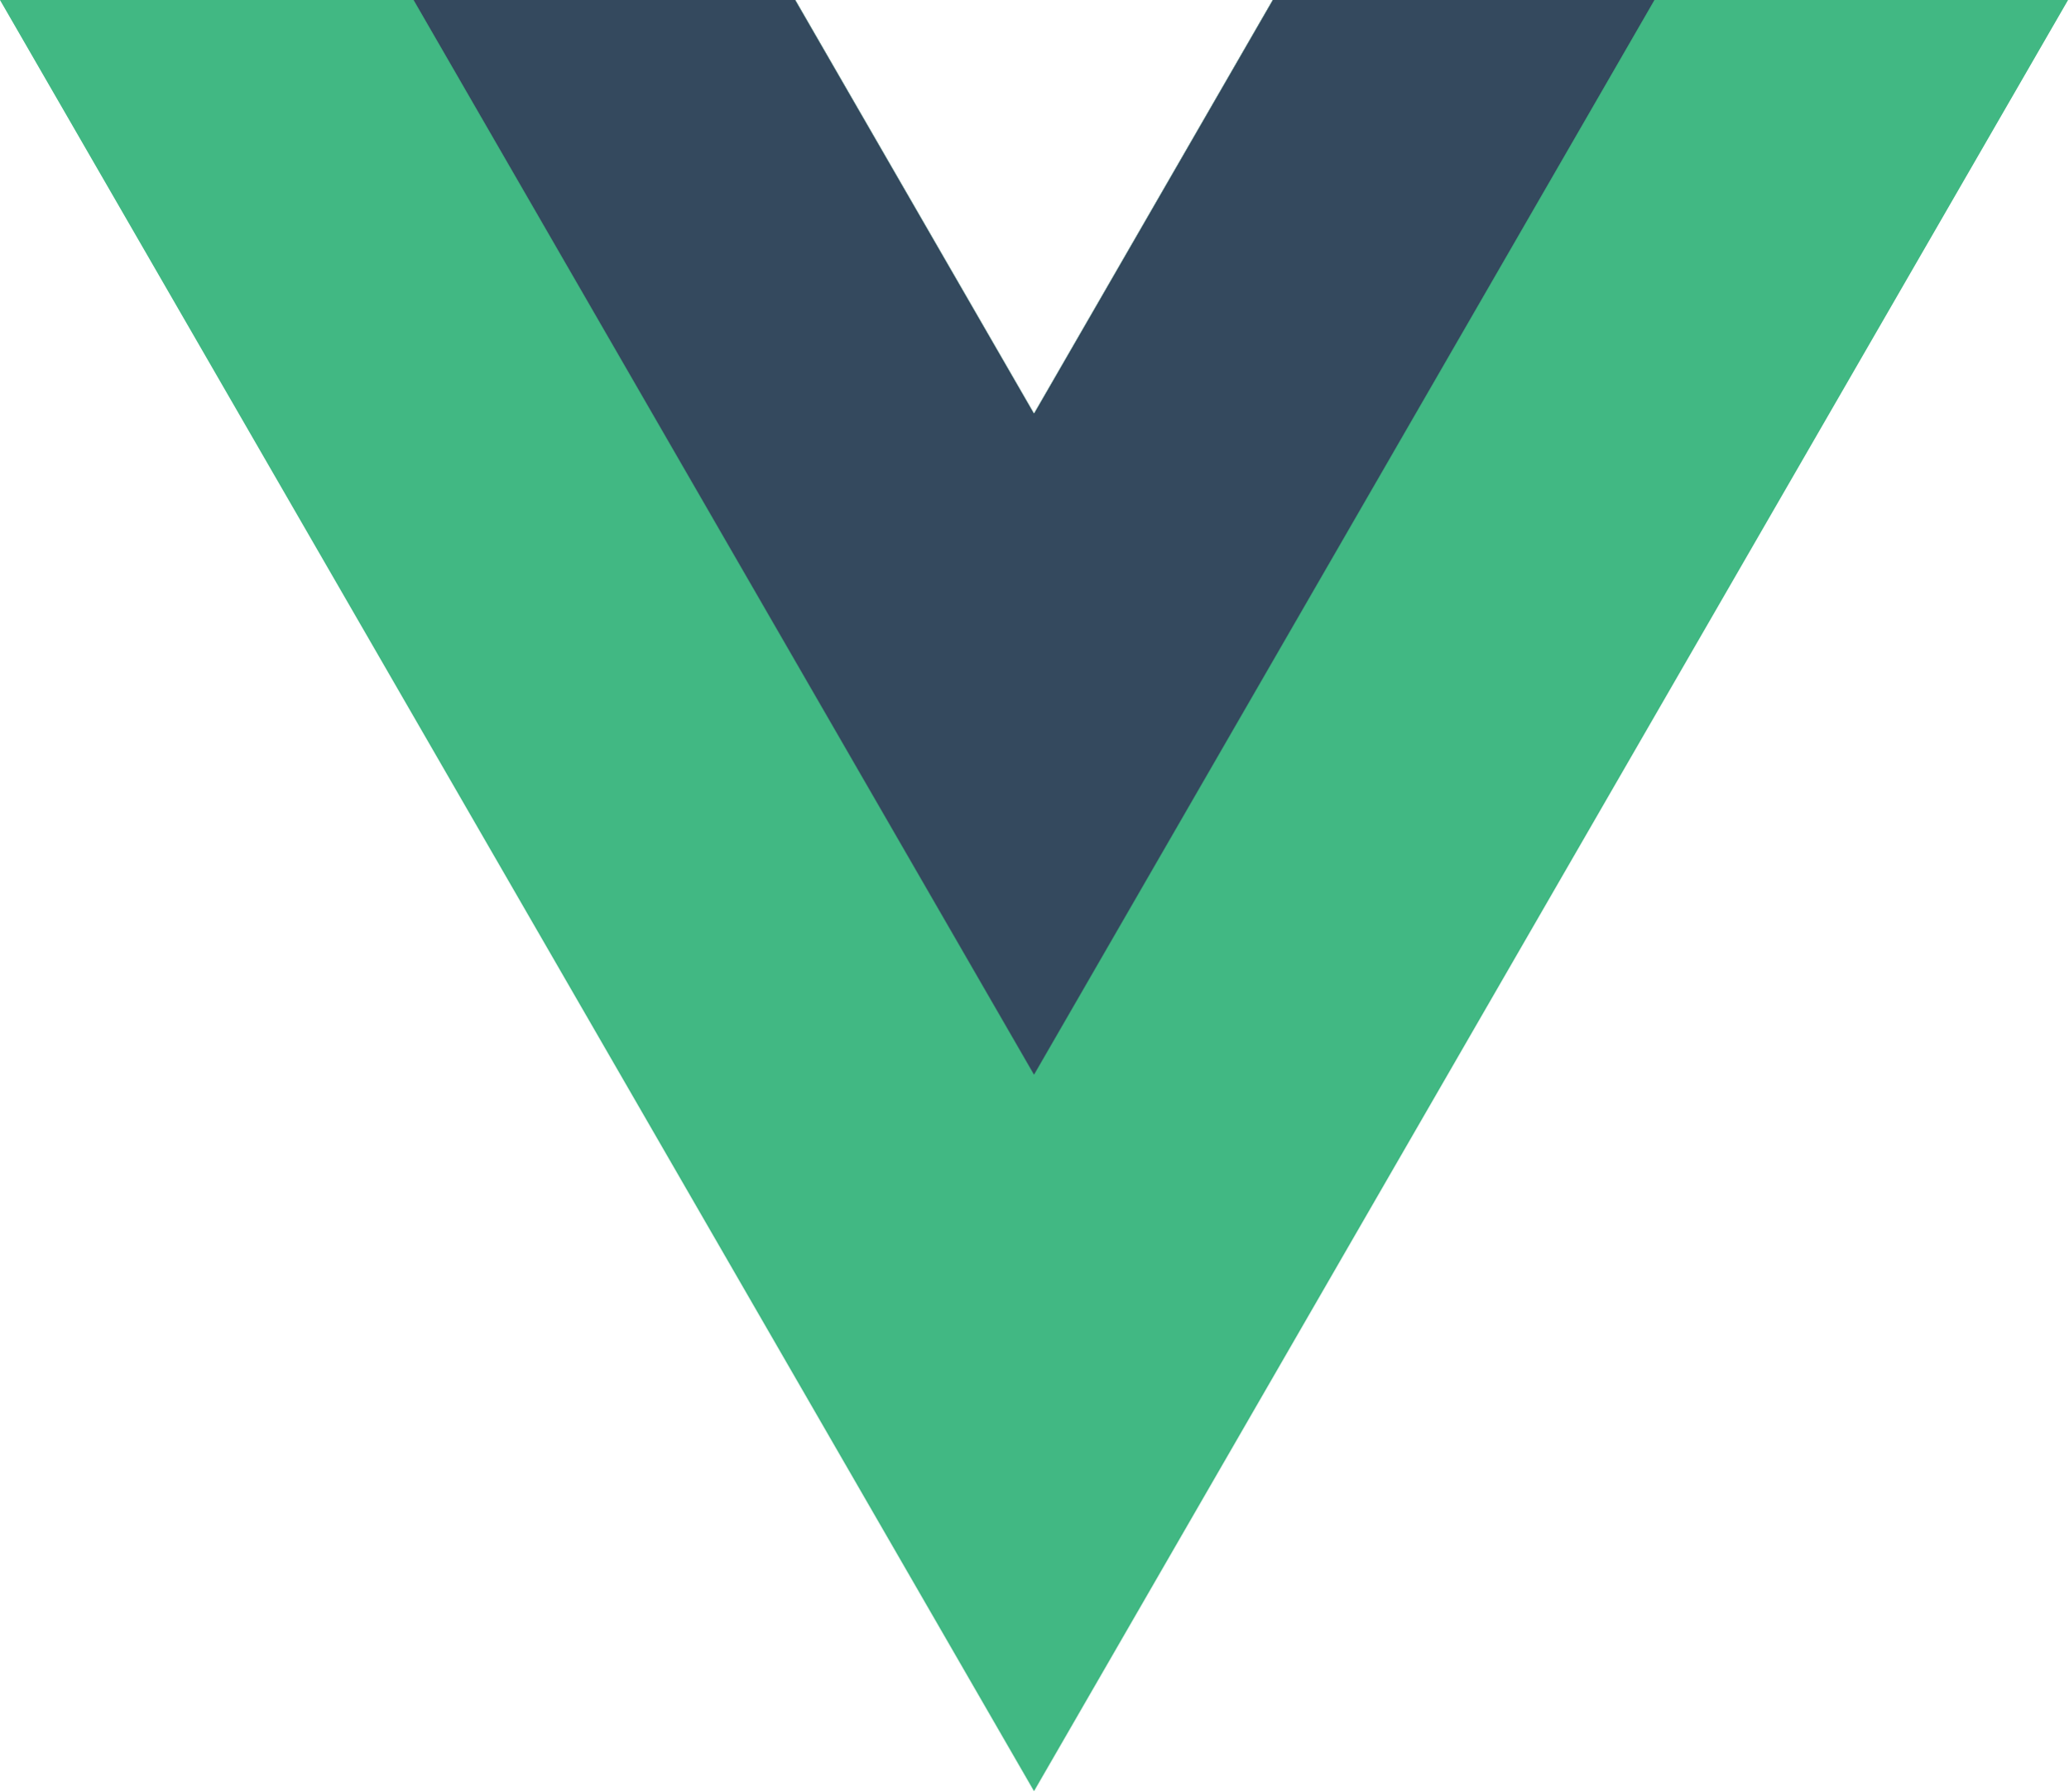
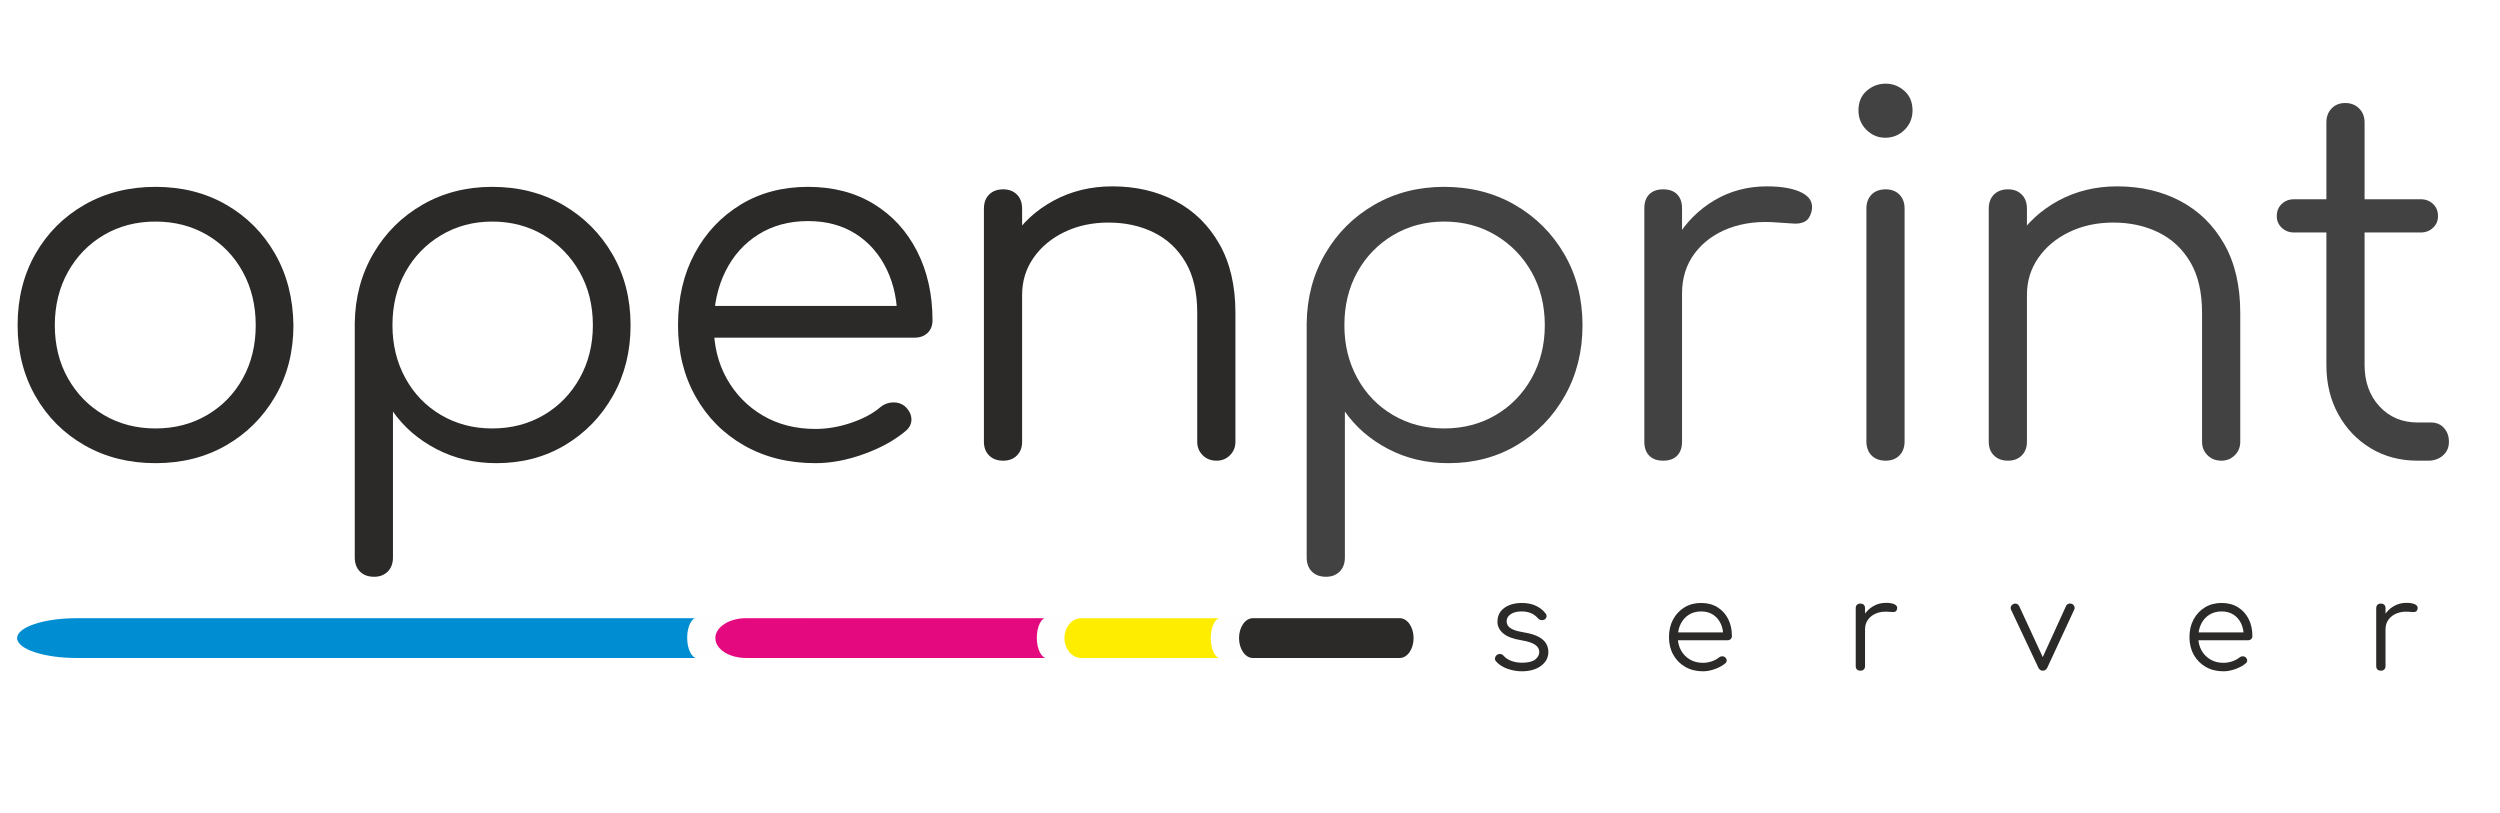
- <svg xmlns="http://www.w3.org/2000/svg" viewBox="0 0 261.76 226.69">
-   <path d="M161.096.001l-30.225 52.351L100.647.001H-.005l130.877 226.688L261.749.001z" fill="#41b883" />
-   <path d="M161.096.001l-30.225 52.351L100.647.001H52.346l78.526 136.01L209.398.001z" fill="#34495e" />
+ <svg xmlns="http://www.w3.org/2000/svg" xml:space="preserve" width="400px" height="130px" version="1.1" style="shape-rendering:geometricPrecision; text-rendering:geometricPrecision; image-rendering:optimizeQuality; fill-rule:evenodd; clip-rule:evenodd" viewBox="0 0 400 130">
+   <defs>
+     <style type="text/css">
+    
+     .fil3 {fill:#FEFEFE}
+     .fil6 {fill:#2B2A29}
+     .fil5 {fill:#FFED00}
+     .fil4 {fill:#E5097F}
+     .fil2 {fill:#008DD2}
+     .fil1 {fill:#434242;fill-rule:nonzero}
+     .fil0 {fill:#2B2A29;fill-rule:nonzero}
+    
+   </style>
+   </defs>
+   <g id="Слой_x0020_1">
+     <path class="fil0" d="M24.883 74.107c-4.234,0 -8.017,-0.953 -11.351,-2.858 -3.334,-1.904 -5.953,-4.524 -7.858,-7.858 -1.905,-3.333 -2.857,-7.117 -2.857,-11.35 0,-4.286 0.952,-8.096 2.857,-11.43 1.905,-3.333 4.524,-5.953 7.858,-7.858 3.334,-1.904 7.117,-2.857 11.351,-2.857 4.233,0 8.003,0.953 11.31,2.857 3.307,1.905 5.913,4.525 7.819,7.858 1.904,3.334 2.883,7.144 2.936,11.43 0,4.233 -0.965,8.017 -2.897,11.35 -1.932,3.334 -4.551,5.954 -7.858,7.858 -3.307,1.905 -7.077,2.858 -11.31,2.858zm0 -5.556c3.069,0 5.82,-0.715 8.254,-2.143 2.434,-1.429 4.339,-3.387 5.715,-5.874 1.376,-2.487 2.064,-5.318 2.064,-8.493 0,-3.175 -0.688,-6.019 -2.064,-8.533 -1.376,-2.513 -3.281,-4.484 -5.715,-5.913 -2.434,-1.429 -5.185,-2.143 -8.254,-2.143 -3.07,0 -5.821,0.714 -8.255,2.143 -2.434,1.429 -4.353,3.4 -5.755,5.913 -1.402,2.514 -2.103,5.358 -2.103,8.533 0,3.175 0.701,6.006 2.103,8.493 1.402,2.487 3.321,4.445 5.755,5.874 2.434,1.428 5.185,2.143 8.255,2.143z" />
+     <path id="1" class="fil0" d="M59.856 92.283c-0.952,0 -1.706,-0.277 -2.262,-0.833 -0.555,-0.556 -0.833,-1.31 -0.833,-2.262l0 -37.464c0.053,-4.128 1.045,-7.845 2.976,-11.152 1.932,-3.308 4.551,-5.914 7.858,-7.819 3.308,-1.904 7.025,-2.857 11.152,-2.857 4.233,0 8.017,0.966 11.351,2.897 3.333,1.931 5.966,4.564 7.897,7.898 1.932,3.333 2.897,7.117 2.897,11.35 0,4.18 -0.939,7.938 -2.817,11.271 -1.879,3.334 -4.432,5.966 -7.66,7.898 -3.228,1.931 -6.879,2.897 -10.953,2.897 -3.546,0 -6.76,-0.754 -9.644,-2.262 -2.884,-1.508 -5.199,-3.506 -6.945,-5.993l0 23.336c0,0.952 -0.278,1.706 -0.834,2.262 -0.555,0.556 -1.283,0.833 -2.183,0.833zm18.891 -23.732c3.069,0 5.821,-0.715 8.255,-2.143 2.434,-1.429 4.352,-3.4 5.755,-5.914 1.402,-2.513 2.103,-5.331 2.103,-8.453 0,-3.175 -0.701,-6.006 -2.103,-8.493 -1.403,-2.487 -3.321,-4.458 -5.755,-5.913 -2.434,-1.455 -5.186,-2.183 -8.255,-2.183 -3.016,0 -5.741,0.728 -8.175,2.183 -2.434,1.455 -4.339,3.426 -5.715,5.913 -1.376,2.487 -2.064,5.318 -2.064,8.493 0,3.122 0.688,5.94 2.064,8.453 1.376,2.514 3.281,4.485 5.715,5.914 2.434,1.428 5.159,2.143 8.175,2.143z" />
+     <path id="2" class="fil0" d="M130.469 74.107c-4.286,0 -8.082,-0.939 -11.39,-2.818 -3.307,-1.878 -5.9,-4.485 -7.778,-7.818 -1.879,-3.334 -2.818,-7.144 -2.818,-11.43 0,-4.339 0.886,-8.162 2.659,-11.469 1.773,-3.308 4.22,-5.914 7.342,-7.819 3.122,-1.904 6.72,-2.857 10.795,-2.857 4.021,0 7.527,0.913 10.517,2.738 2.989,1.826 5.304,4.353 6.945,7.581 1.64,3.227 2.461,6.905 2.461,11.032 0,0.847 -0.265,1.522 -0.794,2.024 -0.53,0.503 -1.218,0.754 -2.064,0.754l-33.734 0 0 -5.079 34.369 0 -3.413 2.46c0.053,-3.069 -0.503,-5.821 -1.667,-8.255 -1.164,-2.434 -2.818,-4.339 -4.961,-5.715 -2.143,-1.375 -4.696,-2.063 -7.659,-2.063 -3.017,0 -5.662,0.714 -7.937,2.143 -2.276,1.428 -4.036,3.4 -5.279,5.913 -1.243,2.513 -1.865,5.384 -1.865,8.612 0,3.228 0.701,6.085 2.103,8.572 1.402,2.487 3.321,4.445 5.755,5.874 2.434,1.429 5.238,2.143 8.413,2.143 1.905,0 3.823,-0.331 5.755,-0.992 1.931,-0.662 3.479,-1.495 4.643,-2.5 0.582,-0.477 1.244,-0.728 1.985,-0.754 0.74,-0.027 1.375,0.172 1.904,0.595 0.688,0.635 1.046,1.323 1.072,2.063 0.026,0.741 -0.278,1.376 -0.913,1.906 -1.746,1.481 -3.968,2.712 -6.667,3.69 -2.699,0.979 -5.292,1.469 -7.779,1.469z" />
+     <path id="3" class="fil0" d="M194.653 73.71c-0.9,0 -1.641,-0.291 -2.223,-0.873 -0.582,-0.582 -0.873,-1.297 -0.873,-2.143l0 -20.637c0,-3.281 -0.621,-5.98 -1.865,-8.096 -1.243,-2.117 -2.937,-3.705 -5.08,-4.763 -2.143,-1.058 -4.564,-1.587 -7.262,-1.587 -2.593,0 -4.935,0.502 -7.025,1.508 -2.09,1.005 -3.744,2.381 -4.961,4.127 -1.217,1.747 -1.826,3.731 -1.826,5.953l-4.365 0c0.106,-3.333 1.005,-6.31 2.699,-8.929 1.693,-2.62 3.942,-4.683 6.747,-6.191 2.804,-1.508 5.926,-2.262 9.366,-2.262 3.756,0 7.117,0.78 10.08,2.341 2.963,1.561 5.305,3.85 7.025,6.866 1.719,3.016 2.579,6.694 2.579,11.033l0 20.637c0,0.846 -0.291,1.561 -0.873,2.143 -0.582,0.582 -1.296,0.873 -2.143,0.873zm-34.131 0c-0.952,0 -1.706,-0.278 -2.262,-0.833 -0.555,-0.556 -0.833,-1.284 -0.833,-2.183l0 -37.306c0,-0.952 0.278,-1.706 0.833,-2.262 0.556,-0.555 1.31,-0.833 2.262,-0.833 0.9,0 1.627,0.278 2.183,0.833 0.556,0.556 0.833,1.31 0.833,2.262l0 37.306c0,0.899 -0.277,1.627 -0.833,2.183 -0.556,0.555 -1.283,0.833 -2.183,0.833z" />
+     <path id="4" class="fil1" d="M212.165 92.283c-0.953,0 -1.707,-0.277 -2.262,-0.833 -0.556,-0.556 -0.834,-1.31 -0.834,-2.262l0 -37.464c0.053,-4.128 1.045,-7.845 2.977,-11.152 1.931,-3.308 4.55,-5.914 7.858,-7.819 3.307,-1.904 7.024,-2.857 11.152,-2.857 4.233,0 8.016,0.966 11.35,2.897 3.334,1.931 5.966,4.564 7.898,7.898 1.931,3.333 2.897,7.117 2.897,11.35 0,4.18 -0.94,7.938 -2.818,11.271 -1.878,3.334 -4.432,5.966 -7.66,7.898 -3.227,1.931 -6.879,2.897 -10.953,2.897 -3.545,0 -6.76,-0.754 -9.644,-2.262 -2.884,-1.508 -5.199,-3.506 -6.945,-5.993l0 23.336c0,0.952 -0.278,1.706 -0.834,2.262 -0.555,0.556 -1.283,0.833 -2.182,0.833zm18.891 -23.732c3.069,0 5.821,-0.715 8.255,-2.143 2.434,-1.429 4.352,-3.4 5.754,-5.914 1.402,-2.513 2.104,-5.331 2.104,-8.453 0,-3.175 -0.702,-6.006 -2.104,-8.493 -1.402,-2.487 -3.32,-4.458 -5.754,-5.913 -2.434,-1.455 -5.186,-2.183 -8.255,-2.183 -3.016,0 -5.742,0.728 -8.176,2.183 -2.434,1.455 -4.339,3.426 -5.714,5.913 -1.377,2.487 -2.065,5.318 -2.065,8.493 0,3.122 0.688,5.94 2.065,8.453 1.375,2.514 3.28,4.485 5.714,5.914 2.434,1.428 5.16,2.143 8.176,2.143z" />
+     <path id="5" class="fil1" d="M265.633 46.961c0.159,-3.281 1.019,-6.217 2.58,-8.81 1.561,-2.593 3.598,-4.63 6.112,-6.112 2.513,-1.481 5.304,-2.222 8.373,-2.222 2.434,0 4.313,0.344 5.636,1.032 1.323,0.687 1.825,1.693 1.508,3.016 -0.212,0.793 -0.569,1.322 -1.072,1.587 -0.502,0.265 -1.111,0.37 -1.825,0.317 -0.715,-0.052 -1.522,-0.105 -2.421,-0.158 -2.963,-0.265 -5.596,0.039 -7.898,0.913 -2.301,0.873 -4.127,2.209 -5.476,4.008 -1.35,1.799 -2.025,3.942 -2.025,6.429l-3.492 0zm0.476 26.749c-0.952,0 -1.693,-0.265 -2.222,-0.794 -0.529,-0.529 -0.794,-1.27 -0.794,-2.222l0 -37.385c0,-0.952 0.265,-1.693 0.794,-2.222 0.529,-0.529 1.27,-0.794 2.222,-0.794 0.953,0 1.694,0.265 2.223,0.794 0.529,0.529 0.793,1.27 0.793,2.222l0 37.385c0,0.952 -0.264,1.693 -0.793,2.222 -0.529,0.529 -1.27,0.794 -2.223,0.794z" />
+     <path id="6" class="fil1" d="M301.719 73.71c-0.953,0 -1.707,-0.278 -2.262,-0.833 -0.556,-0.556 -0.834,-1.31 -0.834,-2.262l0 -37.227c0,-0.952 0.278,-1.706 0.834,-2.262 0.555,-0.555 1.309,-0.833 2.262,-0.833 0.899,0 1.627,0.278 2.182,0.833 0.556,0.556 0.834,1.31 0.834,2.262l0 37.227c0,0.952 -0.278,1.706 -0.834,2.262 -0.555,0.555 -1.283,0.833 -2.182,0.833zm-0.08 -51.672c-1.164,0 -2.169,-0.423 -3.016,-1.27 -0.846,-0.846 -1.27,-1.879 -1.27,-3.096 0,-1.322 0.437,-2.368 1.31,-3.135 0.873,-0.767 1.891,-1.151 3.056,-1.151 1.111,0 2.103,0.384 2.976,1.151 0.873,0.767 1.31,1.813 1.31,3.135 0,1.217 -0.423,2.25 -1.27,3.096 -0.847,0.847 -1.879,1.27 -3.096,1.27z" />
+     <path id="7" class="fil1" d="M355.425 73.71c-0.9,0 -1.641,-0.291 -2.223,-0.873 -0.582,-0.582 -0.873,-1.297 -0.873,-2.143l0 -20.637c0,-3.281 -0.622,-5.98 -1.865,-8.096 -1.244,-2.117 -2.937,-3.705 -5.08,-4.763 -2.143,-1.058 -4.564,-1.587 -7.263,-1.587 -2.593,0 -4.934,0.502 -7.024,1.508 -2.09,1.005 -3.744,2.381 -4.961,4.127 -1.217,1.747 -1.826,3.731 -1.826,5.953l-4.365 0c0.106,-3.333 1.005,-6.31 2.699,-8.929 1.693,-2.62 3.942,-4.683 6.746,-6.191 2.805,-1.508 5.927,-2.262 9.366,-2.262 3.757,0 7.118,0.78 10.081,2.341 2.963,1.561 5.304,3.85 7.024,6.866 1.72,3.016 2.58,6.694 2.58,11.033l0 20.637c0,0.846 -0.291,1.561 -0.873,2.143 -0.582,0.582 -1.296,0.873 -2.143,0.873zm-34.131 0c-0.952,0 -1.706,-0.278 -2.262,-0.833 -0.555,-0.556 -0.833,-1.284 -0.833,-2.183l0 -37.306c0,-0.952 0.278,-1.706 0.833,-2.262 0.556,-0.555 1.31,-0.833 2.262,-0.833 0.9,0 1.627,0.278 2.183,0.833 0.556,0.556 0.833,1.31 0.833,2.262l0 37.306c0,0.899 -0.277,1.627 -0.833,2.183 -0.556,0.555 -1.283,0.833 -2.183,0.833z" />
+     <path id="8" class="fil1" d="M386.827 73.71c-2.805,0 -5.305,-0.661 -7.501,-1.984 -2.196,-1.323 -3.929,-3.136 -5.199,-5.438 -1.27,-2.301 -1.905,-4.934 -1.905,-7.897l0 -38.813c0,-0.9 0.278,-1.641 0.834,-2.223 0.555,-0.582 1.283,-0.873 2.182,-0.873 0.9,0 1.641,0.291 2.223,0.873 0.582,0.582 0.873,1.323 0.873,2.223l0 38.813c0,2.699 0.794,4.908 2.381,6.628 1.588,1.719 3.625,2.579 6.112,2.579l2.143 0c0.847,0 1.535,0.291 2.064,0.873 0.529,0.583 0.794,1.323 0.794,2.223 0,0.899 -0.318,1.627 -0.953,2.183 -0.635,0.555 -1.429,0.833 -2.381,0.833l-1.667 0zm-19.764 -36.512c-0.794,0 -1.455,-0.251 -1.984,-0.754 -0.53,-0.503 -0.794,-1.124 -0.794,-1.865 0,-0.794 0.264,-1.442 0.794,-1.945 0.529,-0.502 1.19,-0.754 1.984,-0.754l20.24 0c0.794,0 1.456,0.252 1.985,0.754 0.529,0.503 0.793,1.151 0.793,1.945 0,0.741 -0.264,1.362 -0.793,1.865 -0.529,0.503 -1.191,0.754 -1.985,0.754l-20.24 0z" />
+     <path class="fil0" d="M243.518 107.408c-0.773,0 -1.538,-0.131 -2.298,-0.392 -0.759,-0.262 -1.374,-0.655 -1.845,-1.179 -0.144,-0.156 -0.203,-0.333 -0.177,-0.529 0.027,-0.197 0.125,-0.367 0.295,-0.511 0.183,-0.131 0.373,-0.183 0.569,-0.157 0.196,0.026 0.36,0.111 0.491,0.255 0.314,0.367 0.73,0.648 1.247,0.845 0.517,0.196 1.089,0.294 1.718,0.294 0.968,0 1.668,-0.167 2.1,-0.501 0.432,-0.333 0.654,-0.736 0.668,-1.207 0,-0.471 -0.223,-0.861 -0.668,-1.168 -0.445,-0.307 -1.178,-0.546 -2.199,-0.717 -1.321,-0.209 -2.29,-0.575 -2.905,-1.099 -0.615,-0.523 -0.923,-1.145 -0.923,-1.865 0,-0.668 0.177,-1.224 0.53,-1.669 0.354,-0.445 0.825,-0.778 1.414,-1.001 0.589,-0.223 1.236,-0.334 1.943,-0.334 0.877,0 1.633,0.151 2.268,0.452 0.635,0.301 1.148,0.707 1.541,1.217 0.131,0.17 0.183,0.347 0.157,0.53 -0.026,0.183 -0.131,0.334 -0.314,0.452 -0.158,0.091 -0.338,0.12 -0.54,0.088 -0.203,-0.033 -0.377,-0.128 -0.521,-0.285 -0.327,-0.379 -0.706,-0.657 -1.138,-0.834 -0.432,-0.177 -0.929,-0.265 -1.492,-0.265 -0.72,0 -1.296,0.147 -1.728,0.442 -0.432,0.294 -0.648,0.664 -0.648,1.109 0,0.301 0.082,0.562 0.246,0.785 0.163,0.223 0.445,0.419 0.844,0.589 0.399,0.17 0.959,0.314 1.679,0.432 0.981,0.157 1.757,0.389 2.326,0.697 0.569,0.307 0.975,0.667 1.217,1.08 0.242,0.412 0.363,0.86 0.363,1.344 0,0.615 -0.18,1.155 -0.54,1.62 -0.359,0.464 -0.857,0.828 -1.492,1.09 -0.634,0.261 -1.364,0.392 -2.188,0.392z" />
+     <path id="1" class="fil0" d="M272.474 107.408c-1.06,0 -1.999,-0.232 -2.817,-0.697 -0.818,-0.465 -1.459,-1.109 -1.924,-1.934 -0.465,-0.824 -0.697,-1.766 -0.697,-2.826 0,-1.074 0.219,-2.019 0.658,-2.837 0.438,-0.818 1.044,-1.463 1.816,-1.934 0.772,-0.471 1.662,-0.707 2.67,-0.707 0.994,0 1.861,0.226 2.601,0.678 0.739,0.451 1.312,1.076 1.718,1.874 0.405,0.799 0.608,1.708 0.608,2.729 0,0.209 -0.065,0.377 -0.196,0.501 -0.131,0.124 -0.301,0.186 -0.51,0.186l-8.344 0 0 -1.256 8.5 0 -0.844 0.608c0.013,-0.759 -0.124,-1.439 -0.412,-2.041 -0.288,-0.602 -0.697,-1.073 -1.227,-1.413 -0.53,-0.341 -1.162,-0.511 -1.894,-0.511 -0.746,0 -1.401,0.176 -1.963,0.53 -0.563,0.353 -0.998,0.841 -1.306,1.462 -0.308,0.622 -0.461,1.332 -0.461,2.131 0,0.798 0.173,1.505 0.52,2.12 0.347,0.615 0.821,1.099 1.423,1.452 0.602,0.354 1.296,0.531 2.081,0.531 0.471,0 0.946,-0.082 1.423,-0.246 0.478,-0.163 0.861,-0.37 1.149,-0.618 0.144,-0.118 0.308,-0.18 0.491,-0.187 0.183,-0.006 0.34,0.043 0.471,0.147 0.17,0.158 0.258,0.328 0.265,0.511 0.006,0.183 -0.069,0.34 -0.226,0.471 -0.432,0.367 -0.981,0.671 -1.649,0.913 -0.667,0.242 -1.309,0.363 -1.924,0.363z" />
+     <path id="2" class="fil0" d="M297.544 100.694c0.039,-0.811 0.252,-1.538 0.638,-2.179 0.386,-0.641 0.89,-1.145 1.511,-1.512 0.622,-0.366 1.312,-0.549 2.071,-0.549 0.602,0 1.067,0.085 1.394,0.255 0.327,0.17 0.452,0.419 0.373,0.746 -0.052,0.196 -0.14,0.327 -0.265,0.393 -0.124,0.065 -0.275,0.091 -0.451,0.078 -0.177,-0.013 -0.376,-0.026 -0.599,-0.039 -0.733,-0.066 -1.384,0.01 -1.953,0.226 -0.57,0.216 -1.021,0.546 -1.355,0.991 -0.334,0.445 -0.501,0.975 -0.501,1.59l-0.863 0zm0.118 6.616c-0.236,0 -0.42,-0.065 -0.55,-0.196 -0.131,-0.131 -0.196,-0.314 -0.196,-0.55l0 -9.246c0,-0.236 0.065,-0.419 0.196,-0.55 0.13,-0.131 0.314,-0.196 0.55,-0.196 0.235,0 0.418,0.065 0.549,0.196 0.131,0.131 0.196,0.314 0.196,0.55l0 9.246c0,0.236 -0.065,0.419 -0.196,0.55 -0.131,0.131 -0.314,0.196 -0.549,0.196z" />
+     <path id="3" class="fil0" d="M326.834 107.31c-0.314,0 -0.55,-0.17 -0.707,-0.51l-4.358 -9.247c-0.079,-0.17 -0.085,-0.34 -0.02,-0.51 0.066,-0.171 0.196,-0.301 0.393,-0.393 0.183,-0.092 0.36,-0.105 0.53,-0.039 0.17,0.065 0.301,0.183 0.393,0.353l4.181 9.05 -0.805 0 4.123 -9.05c0.079,-0.183 0.213,-0.304 0.402,-0.363 0.19,-0.059 0.377,-0.049 0.56,0.03 0.183,0.091 0.307,0.225 0.373,0.402 0.065,0.177 0.059,0.343 -0.02,0.5l-4.299 9.267c-0.157,0.34 -0.406,0.51 -0.746,0.51z" />
+     <path id="4" class="fil0" d="M355.751 107.408c-1.06,0 -1.999,-0.232 -2.817,-0.697 -0.818,-0.465 -1.459,-1.109 -1.924,-1.934 -0.464,-0.824 -0.697,-1.766 -0.697,-2.826 0,-1.074 0.219,-2.019 0.658,-2.837 0.439,-0.818 1.044,-1.463 1.816,-1.934 0.772,-0.471 1.662,-0.707 2.67,-0.707 0.994,0 1.861,0.226 2.601,0.678 0.739,0.451 1.312,1.076 1.718,1.874 0.405,0.799 0.608,1.708 0.608,2.729 0,0.209 -0.065,0.377 -0.196,0.501 -0.131,0.124 -0.301,0.186 -0.51,0.186l-8.344 0 0 -1.256 8.501 0 -0.844 0.608c0.012,-0.759 -0.125,-1.439 -0.413,-2.041 -0.288,-0.602 -0.697,-1.073 -1.227,-1.413 -0.53,-0.341 -1.161,-0.511 -1.894,-0.511 -0.746,0 -1.401,0.176 -1.963,0.53 -0.563,0.353 -0.998,0.841 -1.306,1.462 -0.307,0.622 -0.461,1.332 -0.461,2.131 0,0.798 0.173,1.505 0.52,2.12 0.347,0.615 0.821,1.099 1.423,1.452 0.602,0.354 1.296,0.531 2.081,0.531 0.471,0 0.946,-0.082 1.423,-0.246 0.478,-0.163 0.861,-0.37 1.149,-0.618 0.144,-0.118 0.308,-0.18 0.491,-0.187 0.183,-0.006 0.34,0.043 0.471,0.147 0.17,0.158 0.259,0.328 0.265,0.511 0.006,0.183 -0.069,0.34 -0.226,0.471 -0.432,0.367 -0.981,0.671 -1.649,0.913 -0.667,0.242 -1.309,0.363 -1.924,0.363z" />
+     <path id="5" class="fil0" d="M380.821 100.694c0.039,-0.811 0.252,-1.538 0.638,-2.179 0.386,-0.641 0.89,-1.145 1.512,-1.512 0.621,-0.366 1.311,-0.549 2.07,-0.549 0.602,0 1.067,0.085 1.394,0.255 0.328,0.17 0.452,0.419 0.373,0.746 -0.052,0.196 -0.14,0.327 -0.265,0.393 -0.124,0.065 -0.274,0.091 -0.451,0.078 -0.177,-0.013 -0.376,-0.026 -0.599,-0.039 -0.733,-0.066 -1.384,0.01 -1.953,0.226 -0.569,0.216 -1.021,0.546 -1.355,0.991 -0.334,0.445 -0.501,0.975 -0.501,1.59l-0.863 0zm0.118 6.616c-0.236,0 -0.419,-0.065 -0.55,-0.196 -0.131,-0.131 -0.196,-0.314 -0.196,-0.55l0 -9.246c0,-0.236 0.065,-0.419 0.196,-0.55 0.131,-0.131 0.314,-0.196 0.55,-0.196 0.235,0 0.418,0.065 0.549,0.196 0.131,0.131 0.196,0.314 0.196,0.55l0 9.246c0,0.236 -0.065,0.419 -0.196,0.55 -0.131,0.131 -0.314,0.196 -0.549,0.196z" />
+     <rect class="fil2" x="2.738" y="98.911" width="120.06" height="6.366" rx="9.513" ry="9.094" />
+     <rect class="fil3" x="109.946" y="98.769" width="20.844" height="6.56" rx="1.652" ry="9.372" />
+     <rect class="fil4" x="114.456" y="98.911" width="61.855" height="6.366" rx="4.901" ry="9.094" />
+     <rect class="fil3" x="165.889" y="98.769" width="20.844" height="6.56" rx="1.652" ry="9.372" />
+     <rect class="fil5" x="170.316" y="98.911" width="33.829" height="6.366" rx="2.681" ry="9.094" />
+     <rect class="fil3" x="193.723" y="98.819" width="20.844" height="6.56" rx="1.652" ry="9.372" />
+     <rect class="fil6" x="198.245" y="98.911" width="27.93" height="6.366" rx="2.213" ry="9.094" />
+   </g>
</svg>
